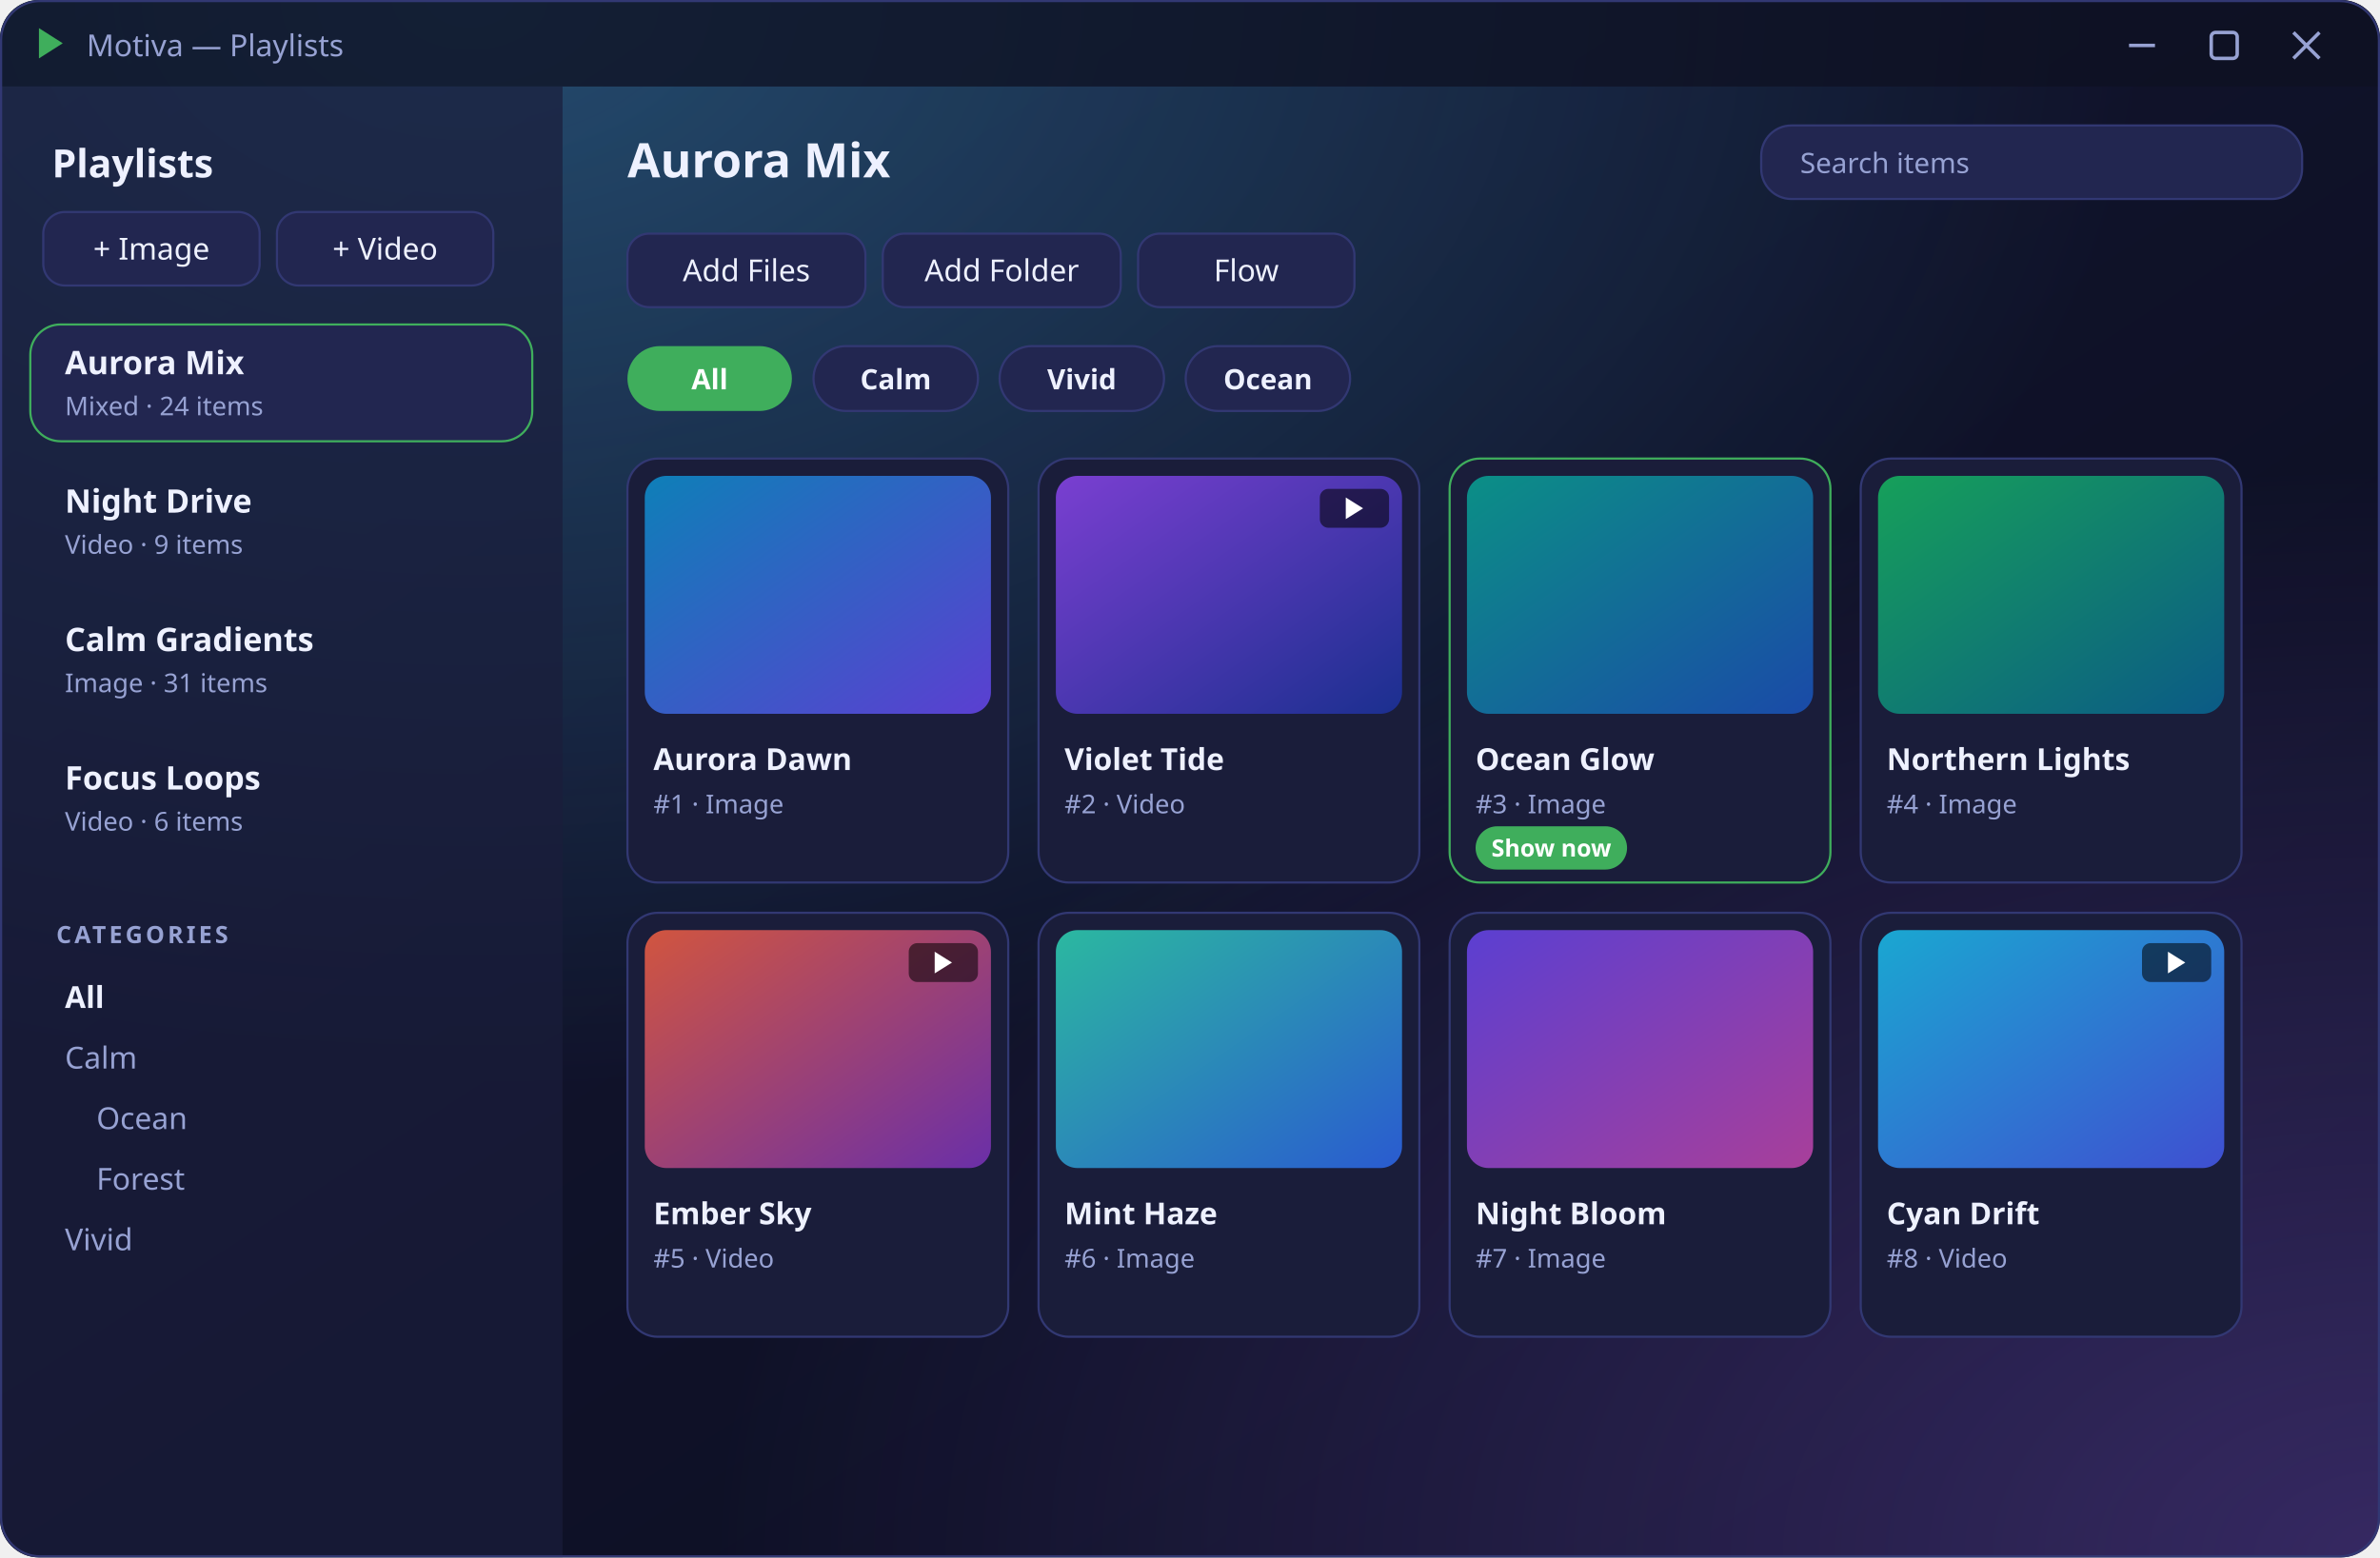
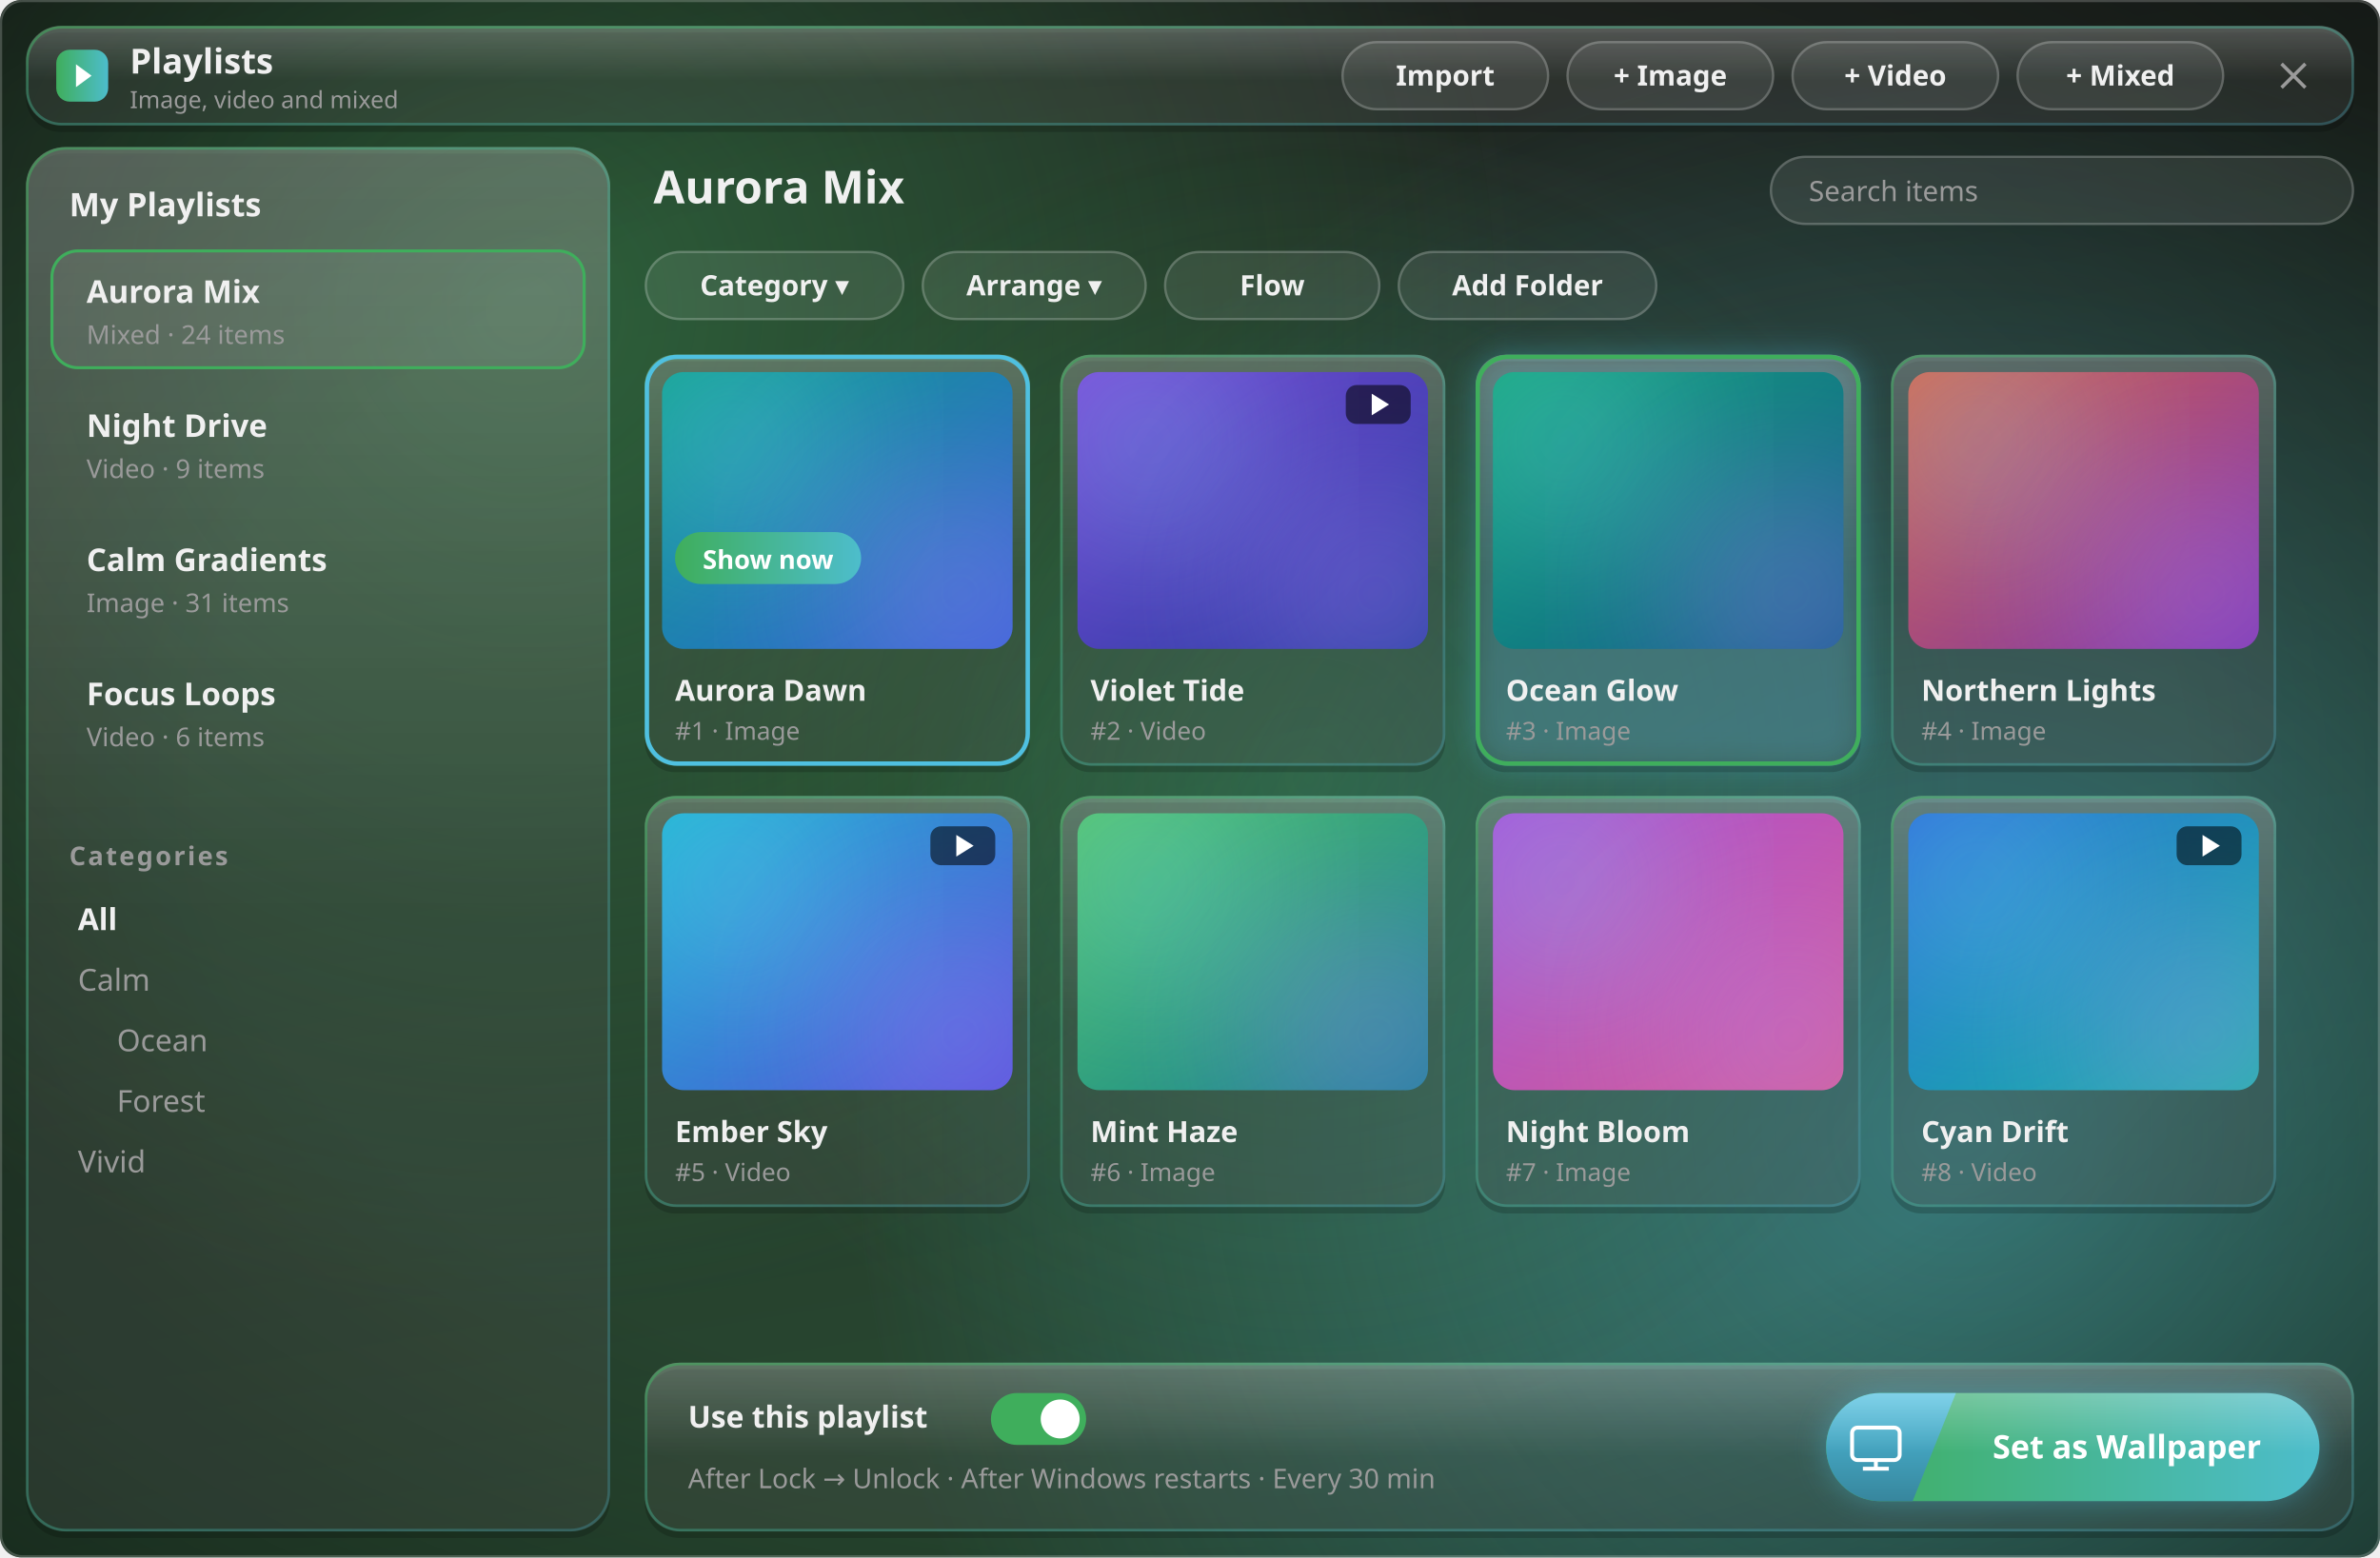
- <svg xmlns="http://www.w3.org/2000/svg" viewBox="0 0 1100 720" width="1100" height="720" role="img" aria-label="Illustration of the Motiva — Playlists window">
+ <svg xmlns="http://www.w3.org/2000/svg" viewBox="0 0 1100 720" width="1100" height="720" role="img" aria-label="Illustration of the Playlists window (Dark Aurora theme)">
+   <style>
+ text{font-family:Bahnschrift, 'Segoe UI', system-ui, sans-serif}
+ @media (prefers-reduced-motion:reduce){*{animation:none!important}}
+ .d1{animation:d1 16s ease-in-out infinite alternate}.d2{animation:d2 19s ease-in-out infinite alternate}.d3{animation:d3 13s ease-in-out infinite alternate}
+ @keyframes d1{to{transform:translate(70px,50px)}}@keyframes d2{to{transform:translate(-80px,-40px)}}@keyframes d3{to{transform:translate(40px,-60px)}}
+ .wave{stroke-dasharray:14 10;animation:wv 6s linear infinite}@keyframes wv{to{stroke-dashoffset:-96}}
+ .wave2{stroke-dasharray:22 16;animation:wv 9s linear infinite reverse}
+ .s1{animation:s1 10s infinite}.s2{animation:s2 10s infinite}.s3{animation:s3 10s infinite}
+ @keyframes s1{0%,30%{opacity:1}34%,96%{opacity:0}100%{opacity:1}}
+ @keyframes s2{0%,30%{opacity:0}34%,48%{opacity:1}52%,100%{opacity:0}}
+ @keyframes s3{0%,48%{opacity:0}52%,92%{opacity:1}96%,100%{opacity:0}}
+ .pulse{animation:pl 2.4s ease-in-out infinite}@keyframes pl{50%{opacity:.35}}
+ .spin{transform-box:fill-box;transform-origin:center;animation:sp 1.1s linear infinite}@keyframes sp{to{transform:rotate(360deg)}}
+ .hov{animation:hv 12s infinite steps(1)}
+ .flowdash{stroke-dasharray:9 9;animation:fd 1.4s linear infinite}@keyframes fd{to{stroke-dashoffset:-36}}
+ .tg{animation:tg 6s ease-in-out infinite alternate}@keyframes tg{0%,35%{transform:translateX(0)}65%,100%{transform:translateX(20px)}}
+ .tgb{animation:tgb 6s ease-in-out infinite alternate}@keyframes tgb{0%,35%{opacity:0}65%,100%{opacity:1}}
+ .tg2{animation:tg 6s ease-in-out infinite alternate-reverse}.tgb2{animation:tgb 6s ease-in-out infinite alternate-reverse}
+ .thumb{animation:th 5s ease-in-out infinite alternate}@keyframes th{from{transform:translateX(-70px)}to{transform:translateX(40px)}}
+ .fill{animation:fl 5s ease-in-out infinite alternate;transform-box:fill-box;transform-origin:left}@keyframes fl{from{transform:scaleX(.45)}to{transform:scaleX(1)}}
+ .ring{animation:rg 12s infinite steps(1)}
+ .fade{animation:fa 12s infinite}
+ </style>
  <defs>
-     <linearGradient id="bge" x1="0" y1="0" x2="1" y2="1">
-       <stop offset="0" stop-color="#141733" />
-       <stop offset="1" stop-color="#0b0d1f" />
-     </linearGradient>
-     <radialGradient id="g1e" cx="20%" cy="0%" r="70%">
-       <stop offset="0" stop-color="#4cc9ff" stop-opacity=".30" />
-       <stop offset="1" stop-color="#4cc9ff" stop-opacity="0" />
+     <linearGradient id="bge" x1="0" y1="0" x2=".25" y2="1">
+       <stop offset="0" stop-color="#1e1e1e" />
+       <stop offset="1" stop-color="#284931" />
+     </linearGradient>
+     <radialGradient id="bae">
+       <stop offset="0" stop-color="#3fae5c" stop-opacity="0.42" />
+       <stop offset="1" stop-color="#3fae5c" stop-opacity="0" />
    </radialGradient>
-     <radialGradient id="g2e" cx="100%" cy="100%" r="70%">
-       <stop offset="0" stop-color="#9a6bff" stop-opacity=".30" />
-       <stop offset="1" stop-color="#9a6bff" stop-opacity="0" />
+     <radialGradient id="bbe">
+       <stop offset="0" stop-color="#4fc0e0" stop-opacity="0.42" />
+       <stop offset="1" stop-color="#4fc0e0" stop-opacity="0" />
    </radialGradient>
+     <radialGradient id="vge" cx=".5" cy=".5" r=".75">
+       <stop offset=".55" stop-color="#000" stop-opacity="0" />
+       <stop offset="1" stop-color="#000" stop-opacity=".42" />
+     </radialGradient>
+     <linearGradient id="pbe" x1="0" y1="0" x2="1" y2="0">
+       <stop offset="0" stop-color="#3fae5c" />
+       <stop offset="1" stop-color="#4dbdcc" />
+     </linearGradient>
+     <linearGradient id="pme" x1="0" y1="0" x2="0" y2="1">
+       <stop offset="0" stop-color="#4fc0e0" />
+       <stop offset="1" stop-color="#37869d" />
+     </linearGradient>
+     <linearGradient id="she" x1="0" y1="0" x2="0" y2="1">
+       <stop offset="0" stop-color="#fff" stop-opacity=".28" />
+       <stop offset=".55" stop-color="#fff" stop-opacity="0" />
+     </linearGradient>
+     <linearGradient id="rime" x1="0" y1="0" x2="1" y2="1">
+       <stop offset="0" stop-color="#3fae5c" stop-opacity=".55" />
+       <stop offset="1" stop-color="#4fc0e0" stop-opacity=".25" />
+     </linearGradient>
+     <filter id="gle" x="-20%" y="-40%" width="140%" height="180%">
+       <feGaussianBlur stdDeviation="7" />
+     </filter>
  </defs>
  <defs>
    <linearGradient id="te0" x1="0" y1="0" x2="1" y2="1">
-       <stop offset="0" stop-color="#0e7fb8" />
-       <stop offset="1" stop-color="#5b3fd1" />
+       <stop offset="0" stop-color="#0f9e8e" />
+       <stop offset="1" stop-color="#2b5fd0" />
    </linearGradient>
    <linearGradient id="te1" x1="0" y1="0" x2="1" y2="1">
-       <stop offset="0" stop-color="#7a3fd1" />
-       <stop offset="1" stop-color="#1b2f8f" />
+       <stop offset="0" stop-color="#7a45d6" />
+       <stop offset="1" stop-color="#1f3a9a" />
    </linearGradient>
    <linearGradient id="te2" x1="0" y1="0" x2="1" y2="1">
-       <stop offset="0" stop-color="#0b8f86" />
-       <stop offset="1" stop-color="#1a4aa8" />
+       <stop offset="0" stop-color="#14a37a" />
+       <stop offset="1" stop-color="#0b5a86" />
    </linearGradient>
    <linearGradient id="te3" x1="0" y1="0" x2="1" y2="1">
-       <stop offset="0" stop-color="#16a05a" />
-       <stop offset="1" stop-color="#0b5a86" />
+       <stop offset="0" stop-color="#d6624a" />
+       <stop offset="1" stop-color="#7a2fa8" />
    </linearGradient>
    <linearGradient id="te4" x1="0" y1="0" x2="1" y2="1">
-       <stop offset="0" stop-color="#d1553f" />
-       <stop offset="1" stop-color="#6a2fa8" />
+       <stop offset="0" stop-color="#1fb0d1" />
+       <stop offset="1" stop-color="#4b4fd6" />
    </linearGradient>
    <linearGradient id="te5" x1="0" y1="0" x2="1" y2="1">
-       <stop offset="0" stop-color="#2bb8a0" />
-       <stop offset="1" stop-color="#2a5bd0" />
+       <stop offset="0" stop-color="#52c06a" />
+       <stop offset="1" stop-color="#0f7f8e" />
    </linearGradient>
    <linearGradient id="te6" x1="0" y1="0" x2="1" y2="1">
-       <stop offset="0" stop-color="#5b3fd1" />
-       <stop offset="1" stop-color="#a83f9a" />
+       <stop offset="0" stop-color="#a84fd6" />
+       <stop offset="1" stop-color="#d65a8f" />
    </linearGradient>
    <linearGradient id="te7" x1="0" y1="0" x2="1" y2="1">
-       <stop offset="0" stop-color="#1aa7d1" />
-       <stop offset="1" stop-color="#3f4fd1" />
-     </linearGradient>
+       <stop offset="0" stop-color="#2b6fd6" />
+       <stop offset="1" stop-color="#12b5a0" />
+     </linearGradient>
+     <filter id="ble" x="-50%" y="-50%" width="200%" height="200%">
+       <feGaussianBlur stdDeviation="38" />
+     </filter>
  </defs>
-   <clipPath id="ce">
-     <rect width="1100" height="720" rx="18" />
+   <clipPath id="wce">
+     <rect width="1100" height="720" rx="10" />
  </clipPath>
-   <g clip-path="url(#ce)">
-     <rect width="1100" height="720" fill="url(#bge)" />
-     <rect width="1100" height="720" fill="url(#g1e)" />
-     <rect width="1100" height="720" fill="url(#g2e)" />
-     <rect x="0" y="0" width="1100" height="40" rx="0" fill="#0e1022" opacity=".75" />
-     <path d="M18 13l11 7-11 7z" fill="#3fae5c" />
-     <text x="40" y="26" font-family="Segoe UI, system-ui, sans-serif" font-size="14" font-weight="500" fill="#97a2d3" text-anchor="start">Motiva — Playlists</text>
-     <path d="M984 21h12" stroke="#97a2d3" stroke-width="1.6" />
-     <rect x="1022" y="15" width="12" height="12" rx="2" fill="none" stroke="#97a2d3" stroke-width="1.6" />
-     <path d="M1060 15l12 12M1072 15l-12 12" stroke="#97a2d3" stroke-width="1.6" />
-     <rect x="0" y="40" width="260" height="680" rx="0" fill="#1a1d3a" opacity=".7" />
-     <text x="24" y="82" font-family="Segoe UI, system-ui, sans-serif" font-size="18" font-weight="700" fill="#eef1ff" text-anchor="start">Playlists</text>
-     <rect x="20" y="98" width="100" height="34" rx="10" fill="#222650" stroke="#323873" />
-     <text x="70.0" y="120.0" font-family="Segoe UI, system-ui, sans-serif" font-size="14" font-weight="500" fill="#eef1ff" text-anchor="middle">+ Image</text>
-     <rect x="128" y="98" width="100" height="34" rx="10" fill="#222650" stroke="#323873" />
-     <text x="178.0" y="120.0" font-family="Segoe UI, system-ui, sans-serif" font-size="14" font-weight="500" fill="#eef1ff" text-anchor="middle">+ Video</text>
-     <rect x="14" y="150" width="232" height="54" rx="14" fill="#222650" stroke="#3fae5c" />
-     <text x="30" y="173" font-family="Segoe UI, system-ui, sans-serif" font-size="15" font-weight="600" fill="#eef1ff" text-anchor="start">Aurora Mix</text>
-     <text x="30" y="192" font-family="Segoe UI, system-ui, sans-serif" font-size="12" font-weight="400" fill="#97a2d3" text-anchor="start">Mixed · 24 items</text>
-     <rect x="14" y="214" width="232" height="54" rx="14" fill="none" />
-     <text x="30" y="237" font-family="Segoe UI, system-ui, sans-serif" font-size="15" font-weight="600" fill="#eef1ff" text-anchor="start">Night Drive</text>
-     <text x="30" y="256" font-family="Segoe UI, system-ui, sans-serif" font-size="12" font-weight="400" fill="#97a2d3" text-anchor="start">Video · 9 items</text>
-     <rect x="14" y="278" width="232" height="54" rx="14" fill="none" />
-     <text x="30" y="301" font-family="Segoe UI, system-ui, sans-serif" font-size="15" font-weight="600" fill="#eef1ff" text-anchor="start">Calm Gradients</text>
-     <text x="30" y="320" font-family="Segoe UI, system-ui, sans-serif" font-size="12" font-weight="400" fill="#97a2d3" text-anchor="start">Image · 31 items</text>
-     <rect x="14" y="342" width="232" height="54" rx="14" fill="none" />
-     <text x="30" y="365" font-family="Segoe UI, system-ui, sans-serif" font-size="15" font-weight="600" fill="#eef1ff" text-anchor="start">Focus Loops</text>
-     <text x="30" y="384" font-family="Segoe UI, system-ui, sans-serif" font-size="12" font-weight="400" fill="#97a2d3" text-anchor="start">Video · 6 items</text>
-     <text x="26" y="436" font-family="Segoe UI, system-ui, sans-serif" font-size="11" font-weight="600" fill="#97a2d3" text-anchor="start" letter-spacing="1.4">CATEGORIES</text>
-     <text x="30" y="466" font-family="Segoe UI, system-ui, sans-serif" font-size="14" font-weight="600" fill="#eef1ff" text-anchor="start" xml:space="preserve">All</text>
-     <text x="30" y="494" font-family="Segoe UI, system-ui, sans-serif" font-size="14" font-weight="400" fill="#97a2d3" text-anchor="start" xml:space="preserve">Calm</text>
-     <text x="30" y="522" font-family="Segoe UI, system-ui, sans-serif" font-size="14" font-weight="400" fill="#97a2d3" text-anchor="start" xml:space="preserve">    Ocean</text>
-     <text x="30" y="550" font-family="Segoe UI, system-ui, sans-serif" font-size="14" font-weight="400" fill="#97a2d3" text-anchor="start" xml:space="preserve">    Forest</text>
-     <text x="30" y="578" font-family="Segoe UI, system-ui, sans-serif" font-size="14" font-weight="400" fill="#97a2d3" text-anchor="start" xml:space="preserve">Vivid</text>
-     <text x="290" y="82" font-family="Segoe UI, system-ui, sans-serif" font-size="22" font-weight="700" fill="#eef1ff" text-anchor="start">Aurora Mix</text>
-     <rect x="814" y="58" width="250" height="34" rx="14" fill="#222650" stroke="#323873" />
-     <text x="832" y="80" font-family="Segoe UI, system-ui, sans-serif" font-size="13" font-weight="400" fill="#97a2d3" text-anchor="start">Search items</text>
-     <rect x="290" y="108" width="110" height="34" rx="10" fill="#222650" stroke="#323873" />
-     <text x="345.0" y="130.0" font-family="Segoe UI, system-ui, sans-serif" font-size="14" font-weight="500" fill="#eef1ff" text-anchor="middle">Add Files</text>
-     <rect x="408" y="108" width="110" height="34" rx="10" fill="#222650" stroke="#323873" />
-     <text x="463.0" y="130.0" font-family="Segoe UI, system-ui, sans-serif" font-size="14" font-weight="500" fill="#eef1ff" text-anchor="middle">Add Folder</text>
-     <rect x="526" y="108" width="100" height="34" rx="10" fill="#222650" stroke="#323873" />
-     <text x="576.0" y="130.0" font-family="Segoe UI, system-ui, sans-serif" font-size="14" font-weight="500" fill="#eef1ff" text-anchor="middle">Flow</text>
-     <rect x="290" y="160" width="76" height="30" rx="15" fill="#3fae5c" />
-     <text x="328" y="180" font-family="Segoe UI, system-ui, sans-serif" font-size="13" font-weight="600" fill="#fff" text-anchor="middle">All</text>
-     <rect x="376" y="160" width="76" height="30" rx="15" fill="#222650" stroke="#323873" />
-     <text x="414" y="180" font-family="Segoe UI, system-ui, sans-serif" font-size="13" font-weight="600" fill="#eef1ff" text-anchor="middle">Calm</text>
-     <rect x="462" y="160" width="76" height="30" rx="15" fill="#222650" stroke="#323873" />
-     <text x="500" y="180" font-family="Segoe UI, system-ui, sans-serif" font-size="13" font-weight="600" fill="#eef1ff" text-anchor="middle">Vivid</text>
-     <rect x="548" y="160" width="76" height="30" rx="15" fill="#222650" stroke="#323873" />
-     <text x="586" y="180" font-family="Segoe UI, system-ui, sans-serif" font-size="13" font-weight="600" fill="#eef1ff" text-anchor="middle">Ocean</text>
-     <rect x="290" y="212" width="176" height="196" rx="14" fill="#1a1d3a" stroke="#323873" />
-     <clipPath id="cte0">
-       <rect x="298" y="220" width="160" height="110" rx="10" />
-     </clipPath>
-     <rect x="298" y="220" width="160" height="110" fill="url(#te0)" clip-path="url(#cte0)" />
-     <text x="302" y="356" font-family="Segoe UI, system-ui, sans-serif" font-size="14" font-weight="600" fill="#eef1ff" text-anchor="start">Aurora Dawn</text>
-     <text x="302" y="376" font-family="Segoe UI, system-ui, sans-serif" font-size="12" font-weight="400" fill="#97a2d3" text-anchor="start">#1  ·  Image</text>
-     <rect x="480" y="212" width="176" height="196" rx="14" fill="#1a1d3a" stroke="#323873" />
-     <clipPath id="cte1">
-       <rect x="488" y="220" width="160" height="110" rx="10" />
-     </clipPath>
-     <rect x="488" y="220" width="160" height="110" fill="url(#te1)" clip-path="url(#cte1)" />
-     <rect x="610" y="226" width="32" height="18" rx="4" fill="#000" opacity=".55" />
-     <path d="M622 230l8 5-8 5z" fill="#fff" />
-     <text x="492" y="356" font-family="Segoe UI, system-ui, sans-serif" font-size="14" font-weight="600" fill="#eef1ff" text-anchor="start">Violet Tide</text>
-     <text x="492" y="376" font-family="Segoe UI, system-ui, sans-serif" font-size="12" font-weight="400" fill="#97a2d3" text-anchor="start">#2  ·  Video</text>
-     <rect x="670" y="212" width="176" height="196" rx="14" fill="#1a1d3a" stroke="#3fae5c" />
-     <clipPath id="cte2">
-       <rect x="678" y="220" width="160" height="110" rx="10" />
-     </clipPath>
-     <rect x="678" y="220" width="160" height="110" fill="url(#te2)" clip-path="url(#cte2)" />
-     <text x="682" y="356" font-family="Segoe UI, system-ui, sans-serif" font-size="14" font-weight="600" fill="#eef1ff" text-anchor="start">Ocean Glow</text>
-     <text x="682" y="376" font-family="Segoe UI, system-ui, sans-serif" font-size="12" font-weight="400" fill="#97a2d3" text-anchor="start">#3  ·  Image</text>
-     <rect x="682" y="382" width="70" height="20" rx="10" fill="#3fae5c" />
-     <text x="717" y="396" font-family="Segoe UI, system-ui, sans-serif" font-size="11" font-weight="600" fill="#fff" text-anchor="middle">Show now</text>
-     <rect x="860" y="212" width="176" height="196" rx="14" fill="#1a1d3a" stroke="#323873" />
-     <clipPath id="cte3">
-       <rect x="868" y="220" width="160" height="110" rx="10" />
-     </clipPath>
-     <rect x="868" y="220" width="160" height="110" fill="url(#te3)" clip-path="url(#cte3)" />
-     <text x="872" y="356" font-family="Segoe UI, system-ui, sans-serif" font-size="14" font-weight="600" fill="#eef1ff" text-anchor="start">Northern Lights</text>
-     <text x="872" y="376" font-family="Segoe UI, system-ui, sans-serif" font-size="12" font-weight="400" fill="#97a2d3" text-anchor="start">#4  ·  Image</text>
-     <rect x="290" y="422" width="176" height="196" rx="14" fill="#1a1d3a" stroke="#323873" />
-     <clipPath id="cte4">
-       <rect x="298" y="430" width="160" height="110" rx="10" />
-     </clipPath>
-     <rect x="298" y="430" width="160" height="110" fill="url(#te4)" clip-path="url(#cte4)" />
-     <rect x="420" y="436" width="32" height="18" rx="4" fill="#000" opacity=".55" />
-     <path d="M432 440l8 5-8 5z" fill="#fff" />
-     <text x="302" y="566" font-family="Segoe UI, system-ui, sans-serif" font-size="14" font-weight="600" fill="#eef1ff" text-anchor="start">Ember Sky</text>
-     <text x="302" y="586" font-family="Segoe UI, system-ui, sans-serif" font-size="12" font-weight="400" fill="#97a2d3" text-anchor="start">#5  ·  Video</text>
-     <rect x="480" y="422" width="176" height="196" rx="14" fill="#1a1d3a" stroke="#323873" />
-     <clipPath id="cte5">
-       <rect x="488" y="430" width="160" height="110" rx="10" />
-     </clipPath>
-     <rect x="488" y="430" width="160" height="110" fill="url(#te5)" clip-path="url(#cte5)" />
-     <text x="492" y="566" font-family="Segoe UI, system-ui, sans-serif" font-size="14" font-weight="600" fill="#eef1ff" text-anchor="start">Mint Haze</text>
-     <text x="492" y="586" font-family="Segoe UI, system-ui, sans-serif" font-size="12" font-weight="400" fill="#97a2d3" text-anchor="start">#6  ·  Image</text>
-     <rect x="670" y="422" width="176" height="196" rx="14" fill="#1a1d3a" stroke="#323873" />
-     <clipPath id="cte6">
-       <rect x="678" y="430" width="160" height="110" rx="10" />
-     </clipPath>
-     <rect x="678" y="430" width="160" height="110" fill="url(#te6)" clip-path="url(#cte6)" />
-     <text x="682" y="566" font-family="Segoe UI, system-ui, sans-serif" font-size="14" font-weight="600" fill="#eef1ff" text-anchor="start">Night Bloom</text>
-     <text x="682" y="586" font-family="Segoe UI, system-ui, sans-serif" font-size="12" font-weight="400" fill="#97a2d3" text-anchor="start">#7  ·  Image</text>
-     <rect x="860" y="422" width="176" height="196" rx="14" fill="#1a1d3a" stroke="#323873" />
-     <clipPath id="cte7">
-       <rect x="868" y="430" width="160" height="110" rx="10" />
-     </clipPath>
-     <rect x="868" y="430" width="160" height="110" fill="url(#te7)" clip-path="url(#cte7)" />
-     <rect x="990" y="436" width="32" height="18" rx="4" fill="#000" opacity=".55" />
-     <path d="M1002 440l8 5-8 5z" fill="#fff" />
-     <text x="872" y="566" font-family="Segoe UI, system-ui, sans-serif" font-size="14" font-weight="600" fill="#eef1ff" text-anchor="start">Cyan Drift</text>
-     <text x="872" y="586" font-family="Segoe UI, system-ui, sans-serif" font-size="12" font-weight="400" fill="#97a2d3" text-anchor="start">#8  ·  Video</text>
+   <g clip-path="url(#wce)">
+     <rect x="0" y="0" width="1100" height="720" rx="0" fill="url(#bge)" />
+     <g class="d1">
+       <circle cx="242.0" cy="144.0" r="462.0" fill="url(#bae)" />
+     </g>
+     <g class="d2">
+       <circle cx="902.0" cy="518.4" r="506.0" fill="url(#bbe)" />
+     </g>
+     <g class="d3">
+       <circle cx="605.0" cy="360.0" r="308" fill="url(#bae)" opacity=".6" />
+     </g>
+     <rect x="0" y="0" width="1100" height="720" rx="0" fill="url(#vge)" />
+     <rect x="12" y="12" width="1076" height="46" rx="16" fill="rgba(0,0,0,.18)" transform="translate(0 3)" />
+     <rect x="12" y="12" width="1076" height="46" rx="16" fill="rgba(255,255,255,.085)" />
+     <rect x="12" y="12" width="1076" height="46" rx="16" fill="url(#she)" opacity="0.7" />
+     <rect x="12.6" y="12.6" width="1074.8" height="44.8" rx="16" fill="none" stroke="url(#rime)" stroke-width="1.2" />
+     <rect x="26" y="23" width="24" height="24" rx="6.24" fill="url(#pbe)" />
+     <path d="M35.12 29.72l7.2 5.28-7.2 5.28z" fill="#fff" />
+     <text x="60" y="34" font-size="16" font-weight="700" fill="#f0f0f0" text-anchor="start">Playlists</text>
+     <text x="60" y="50" font-size="11" font-weight="400" fill="#9a9a9a" text-anchor="start">Image, video and mixed</text>
+     <path d="M1054.5 29.5l11 11M1065.5 29.5l-11 11" stroke="#9a9a9a" stroke-width="1.6" />
+     <rect x="932" y="19" width="96" height="32" rx="16.0" fill="rgba(255,255,255,.085)" />
+     <rect x="932.5" y="19.5" width="95" height="31" rx="16.0" fill="none" stroke="rgba(255,255,255,.20)" stroke-width="1.1" />
+     <text x="980.0" y="39.55" font-size="13" font-weight="600" fill="#f0f0f0" text-anchor="middle">+ Mixed</text>
+     <rect x="828" y="19" width="96" height="32" rx="16.0" fill="rgba(255,255,255,.085)" />
+     <rect x="828.5" y="19.5" width="95" height="31" rx="16.0" fill="none" stroke="rgba(255,255,255,.20)" stroke-width="1.1" />
+     <text x="876.0" y="39.55" font-size="13" font-weight="600" fill="#f0f0f0" text-anchor="middle">+ Video</text>
+     <rect x="724" y="19" width="96" height="32" rx="16.0" fill="rgba(255,255,255,.085)" />
+     <rect x="724.5" y="19.5" width="95" height="31" rx="16.0" fill="none" stroke="rgba(255,255,255,.20)" stroke-width="1.1" />
+     <text x="772.0" y="39.55" font-size="13" font-weight="600" fill="#f0f0f0" text-anchor="middle">+ Image</text>
+     <rect x="620" y="19" width="96" height="32" rx="16.0" fill="rgba(255,255,255,.085)" />
+     <rect x="620.5" y="19.5" width="95" height="31" rx="16.0" fill="none" stroke="rgba(255,255,255,.20)" stroke-width="1.1" />
+     <text x="668.0" y="39.55" font-size="13" font-weight="600" fill="#f0f0f0" text-anchor="middle">Import</text>
+     <rect x="12" y="68" width="270" height="640" rx="18" fill="rgba(0,0,0,.18)" transform="translate(0 3)" />
+     <rect x="12" y="68" width="270" height="640" rx="18" fill="rgba(255,255,255,.085)" />
+     <rect x="12" y="68" width="270" height="640" rx="18" fill="url(#she)" opacity="0.7" />
+     <rect x="12.6" y="68.6" width="268.8" height="638.8" rx="18" fill="none" stroke="url(#rime)" stroke-width="1.2" />
+     <text x="32" y="100" font-size="15" font-weight="700" fill="#f0f0f0" text-anchor="start">My Playlists</text>
+     <rect x="24" y="116" width="246" height="54" rx="12" fill="rgba(255,255,255,.07)" stroke="#3fae5c" stroke-width="1.4" />
+     <text x="40" y="140" font-size="14.5" font-weight="700" fill="#f0f0f0" text-anchor="start">Aurora Mix</text>
+     <text x="40" y="159" font-size="12" font-weight="400" fill="#9a9a9a" text-anchor="start">Mixed · 24 items</text>
+     <text x="40" y="202" font-size="14.5" font-weight="700" fill="#f0f0f0" text-anchor="start">Night Drive</text>
+     <text x="40" y="221" font-size="12" font-weight="400" fill="#9a9a9a" text-anchor="start">Video · 9 items</text>
+     <text x="40" y="264" font-size="14.5" font-weight="700" fill="#f0f0f0" text-anchor="start">Calm Gradients</text>
+     <text x="40" y="283" font-size="12" font-weight="400" fill="#9a9a9a" text-anchor="start">Image · 31 items</text>
+     <text x="40" y="326" font-size="14.5" font-weight="700" fill="#f0f0f0" text-anchor="start">Focus Loops</text>
+     <text x="40" y="345" font-size="12" font-weight="400" fill="#9a9a9a" text-anchor="start">Video · 6 items</text>
+     <text x="32" y="400" font-size="12" font-weight="700" fill="#9a9a9a" text-anchor="start" letter-spacing="1">Categories</text>
+     <text x="36" y="430" font-size="14" font-weight="700" fill="#f0f0f0" text-anchor="start">All</text>
+     <text x="36" y="458" font-size="14" font-weight="400" fill="#9a9a9a" text-anchor="start">Calm</text>
+     <text x="54" y="486" font-size="14" font-weight="400" fill="#9a9a9a" text-anchor="start">Ocean</text>
+     <text x="54" y="514" font-size="14" font-weight="400" fill="#9a9a9a" text-anchor="start">Forest</text>
+     <text x="36" y="542" font-size="14" font-weight="400" fill="#9a9a9a" text-anchor="start">Vivid</text>
+     <text x="302" y="94" font-size="21" font-weight="700" fill="#f0f0f0" text-anchor="start">Aurora Mix</text>
+     <rect x="818" y="72" width="270" height="32" rx="16.0" fill="rgba(255,255,255,.085)" />
+     <rect x="818.5" y="72.5" width="269" height="31" rx="16.0" fill="none" stroke="rgba(255,255,255,.20)" stroke-width="1.1" />
+     <text x="836" y="93" font-size="13" font-weight="400" fill="#9a9a9a" text-anchor="start">Search items</text>
+     <rect x="298" y="116" width="120" height="32" rx="16.0" fill="rgba(255,255,255,.085)" />
+     <rect x="298.5" y="116.5" width="119" height="31" rx="16.0" fill="none" stroke="rgba(255,255,255,.20)" stroke-width="1.1" />
+     <text x="358.0" y="136.55" font-size="13" font-weight="600" fill="#f0f0f0" text-anchor="middle">Category ▾</text>
+     <rect x="426" y="116" width="104" height="32" rx="16.0" fill="rgba(255,255,255,.085)" />
+     <rect x="426.5" y="116.5" width="103" height="31" rx="16.0" fill="none" stroke="rgba(255,255,255,.20)" stroke-width="1.1" />
+     <text x="478.0" y="136.55" font-size="13" font-weight="600" fill="#f0f0f0" text-anchor="middle">Arrange ▾</text>
+     <rect x="538" y="116" width="100" height="32" rx="16.0" fill="rgba(255,255,255,.085)" />
+     <rect x="538.5" y="116.5" width="99" height="31" rx="16.0" fill="none" stroke="rgba(255,255,255,.20)" stroke-width="1.1" />
+     <text x="588.0" y="136.55" font-size="13" font-weight="600" fill="#f0f0f0" text-anchor="middle">Flow</text>
+     <rect x="646" y="116" width="120" height="32" rx="16.0" fill="rgba(255,255,255,.085)" />
+     <rect x="646.5" y="116.5" width="119" height="31" rx="16.0" fill="none" stroke="rgba(255,255,255,.20)" stroke-width="1.1" />
+     <text x="706.0" y="136.55" font-size="13" font-weight="600" fill="#f0f0f0" text-anchor="middle">Add Folder</text>
+     <rect x="298" y="164" width="178" height="190" rx="14" fill="rgba(0,0,0,.18)" transform="translate(0 3)" />
+     <rect x="298" y="164" width="178" height="190" rx="14" fill="rgba(255,255,255,.085)" />
+     <rect x="298" y="164" width="178" height="190" rx="14" fill="url(#she)" opacity="0.7" />
+     <rect x="298.6" y="164.6" width="176.8" height="188.8" rx="14" fill="none" stroke="url(#rime)" stroke-width="1.2" />
+     <clipPath id="cde0298">
+       <rect x="306" y="172" width="162" height="128" rx="10" />
+     </clipPath>
+     <g clip-path="url(#cde0298)">
+       <rect x="306" y="172" width="162" height="128" rx="0" fill="url(#te0)" />
+       <circle cx="338.4" cy="204.0" r="48.6" fill="#7be6ff" opacity=".35" filter="url(#ble)" />
+       <circle cx="443.7" cy="274.4" r="56.7" fill="#b08bff" opacity=".4" filter="url(#ble)" />
+     </g>
+     <text x="312" y="324" font-size="13.5" font-weight="700" fill="#f0f0f0" text-anchor="start">Aurora Dawn</text>
+     <text x="312" y="342" font-size="11.5" font-weight="400" fill="#9a9a9a" text-anchor="start">#1  ·  Image</text>
+     <rect x="490" y="164" width="178" height="190" rx="14" fill="rgba(0,0,0,.18)" transform="translate(0 3)" />
+     <rect x="490" y="164" width="178" height="190" rx="14" fill="rgba(255,255,255,.085)" />
+     <rect x="490" y="164" width="178" height="190" rx="14" fill="url(#she)" opacity="0.7" />
+     <rect x="490.6" y="164.6" width="176.8" height="188.8" rx="14" fill="none" stroke="url(#rime)" stroke-width="1.2" />
+     <clipPath id="cde1490">
+       <rect x="498" y="172" width="162" height="128" rx="10" />
+     </clipPath>
+     <g clip-path="url(#cde1490)">
+       <rect x="498" y="172" width="162" height="128" rx="0" fill="url(#te1)" />
+       <circle cx="530.4" cy="204.0" r="48.6" fill="#7be6ff" opacity=".35" filter="url(#ble)" />
+       <circle cx="635.7" cy="274.4" r="56.7" fill="#b08bff" opacity=".4" filter="url(#ble)" />
+     </g>
+     <rect x="622" y="178" width="30" height="18" rx="5" fill="rgba(0,0,0,.55)" />
+     <path d="M634 182l8 5-8 5z" fill="#fff" />
+     <text x="504" y="324" font-size="13.5" font-weight="700" fill="#f0f0f0" text-anchor="start">Violet Tide</text>
+     <text x="504" y="342" font-size="11.5" font-weight="400" fill="#9a9a9a" text-anchor="start">#2  ·  Video</text>
+     <rect x="682" y="164" width="178" height="190" rx="14" fill="#4fc0e0" opacity=".35" filter="url(#gle)" />
+     <rect x="682" y="164" width="178" height="190" rx="14" fill="rgba(0,0,0,.18)" transform="translate(0 3)" />
+     <rect x="682" y="164" width="178" height="190" rx="14" fill="rgba(255,255,255,.085)" />
+     <rect x="682" y="164" width="178" height="190" rx="14" fill="url(#she)" opacity="0.7" />
+     <rect x="682.6" y="164.6" width="176.8" height="188.8" rx="14" fill="none" stroke="url(#rime)" stroke-width="1.2" />
+     <clipPath id="cde2682">
+       <rect x="690" y="172" width="162" height="128" rx="10" />
+     </clipPath>
+     <g clip-path="url(#cde2682)">
+       <rect x="690" y="172" width="162" height="128" rx="0" fill="url(#te2)" />
+       <circle cx="722.4" cy="204.0" r="48.6" fill="#7be6ff" opacity=".35" filter="url(#ble)" />
+       <circle cx="827.7" cy="274.4" r="56.7" fill="#b08bff" opacity=".4" filter="url(#ble)" />
+     </g>
+     <text x="696" y="324" font-size="13.5" font-weight="700" fill="#f0f0f0" text-anchor="start">Ocean Glow</text>
+     <text x="696" y="342" font-size="11.5" font-weight="400" fill="#9a9a9a" text-anchor="start">#3  ·  Image</text>
+     <rect x="683" y="165" width="176" height="188" rx="14" fill="none" stroke="#3fae5c" stroke-width="2" />
+     <rect x="874" y="164" width="178" height="190" rx="14" fill="rgba(0,0,0,.18)" transform="translate(0 3)" />
+     <rect x="874" y="164" width="178" height="190" rx="14" fill="rgba(255,255,255,.085)" />
+     <rect x="874" y="164" width="178" height="190" rx="14" fill="url(#she)" opacity="0.7" />
+     <rect x="874.6" y="164.6" width="176.8" height="188.8" rx="14" fill="none" stroke="url(#rime)" stroke-width="1.2" />
+     <clipPath id="cde3874">
+       <rect x="882" y="172" width="162" height="128" rx="10" />
+     </clipPath>
+     <g clip-path="url(#cde3874)">
+       <rect x="882" y="172" width="162" height="128" rx="0" fill="url(#te3)" />
+       <circle cx="914.4" cy="204.0" r="48.6" fill="#7be6ff" opacity=".35" filter="url(#ble)" />
+       <circle cx="1019.7" cy="274.4" r="56.7" fill="#b08bff" opacity=".4" filter="url(#ble)" />
+     </g>
+     <text x="888" y="324" font-size="13.5" font-weight="700" fill="#f0f0f0" text-anchor="start">Northern Lights</text>
+     <text x="888" y="342" font-size="11.5" font-weight="400" fill="#9a9a9a" text-anchor="start">#4  ·  Image</text>
+     <rect x="298" y="368" width="178" height="190" rx="14" fill="rgba(0,0,0,.18)" transform="translate(0 3)" />
+     <rect x="298" y="368" width="178" height="190" rx="14" fill="rgba(255,255,255,.085)" />
+     <rect x="298" y="368" width="178" height="190" rx="14" fill="url(#she)" opacity="0.7" />
+     <rect x="298.6" y="368.6" width="176.8" height="188.8" rx="14" fill="none" stroke="url(#rime)" stroke-width="1.2" />
+     <clipPath id="cde4298">
+       <rect x="306" y="376" width="162" height="128" rx="10" />
+     </clipPath>
+     <g clip-path="url(#cde4298)">
+       <rect x="306" y="376" width="162" height="128" rx="0" fill="url(#te4)" />
+       <circle cx="338.4" cy="408.0" r="48.6" fill="#7be6ff" opacity=".35" filter="url(#ble)" />
+       <circle cx="443.7" cy="478.4" r="56.7" fill="#b08bff" opacity=".4" filter="url(#ble)" />
+     </g>
+     <rect x="430" y="382" width="30" height="18" rx="5" fill="rgba(0,0,0,.55)" />
+     <path d="M442 386l8 5-8 5z" fill="#fff" />
+     <text x="312" y="528" font-size="13.5" font-weight="700" fill="#f0f0f0" text-anchor="start">Ember Sky</text>
+     <text x="312" y="546" font-size="11.5" font-weight="400" fill="#9a9a9a" text-anchor="start">#5  ·  Video</text>
+     <rect x="490" y="368" width="178" height="190" rx="14" fill="rgba(0,0,0,.18)" transform="translate(0 3)" />
+     <rect x="490" y="368" width="178" height="190" rx="14" fill="rgba(255,255,255,.085)" />
+     <rect x="490" y="368" width="178" height="190" rx="14" fill="url(#she)" opacity="0.7" />
+     <rect x="490.6" y="368.6" width="176.8" height="188.8" rx="14" fill="none" stroke="url(#rime)" stroke-width="1.2" />
+     <clipPath id="cde5490">
+       <rect x="498" y="376" width="162" height="128" rx="10" />
+     </clipPath>
+     <g clip-path="url(#cde5490)">
+       <rect x="498" y="376" width="162" height="128" rx="0" fill="url(#te5)" />
+       <circle cx="530.4" cy="408.0" r="48.6" fill="#7be6ff" opacity=".35" filter="url(#ble)" />
+       <circle cx="635.7" cy="478.4" r="56.7" fill="#b08bff" opacity=".4" filter="url(#ble)" />
+     </g>
+     <text x="504" y="528" font-size="13.5" font-weight="700" fill="#f0f0f0" text-anchor="start">Mint Haze</text>
+     <text x="504" y="546" font-size="11.5" font-weight="400" fill="#9a9a9a" text-anchor="start">#6  ·  Image</text>
+     <rect x="682" y="368" width="178" height="190" rx="14" fill="rgba(0,0,0,.18)" transform="translate(0 3)" />
+     <rect x="682" y="368" width="178" height="190" rx="14" fill="rgba(255,255,255,.085)" />
+     <rect x="682" y="368" width="178" height="190" rx="14" fill="url(#she)" opacity="0.7" />
+     <rect x="682.6" y="368.6" width="176.8" height="188.8" rx="14" fill="none" stroke="url(#rime)" stroke-width="1.2" />
+     <clipPath id="cde6682">
+       <rect x="690" y="376" width="162" height="128" rx="10" />
+     </clipPath>
+     <g clip-path="url(#cde6682)">
+       <rect x="690" y="376" width="162" height="128" rx="0" fill="url(#te6)" />
+       <circle cx="722.4" cy="408.0" r="48.6" fill="#7be6ff" opacity=".35" filter="url(#ble)" />
+       <circle cx="827.7" cy="478.4" r="56.7" fill="#b08bff" opacity=".4" filter="url(#ble)" />
+     </g>
+     <text x="696" y="528" font-size="13.5" font-weight="700" fill="#f0f0f0" text-anchor="start">Night Bloom</text>
+     <text x="696" y="546" font-size="11.5" font-weight="400" fill="#9a9a9a" text-anchor="start">#7  ·  Image</text>
+     <rect x="874" y="368" width="178" height="190" rx="14" fill="rgba(0,0,0,.18)" transform="translate(0 3)" />
+     <rect x="874" y="368" width="178" height="190" rx="14" fill="rgba(255,255,255,.085)" />
+     <rect x="874" y="368" width="178" height="190" rx="14" fill="url(#she)" opacity="0.7" />
+     <rect x="874.6" y="368.6" width="176.8" height="188.8" rx="14" fill="none" stroke="url(#rime)" stroke-width="1.2" />
+     <clipPath id="cde7874">
+       <rect x="882" y="376" width="162" height="128" rx="10" />
+     </clipPath>
+     <g clip-path="url(#cde7874)">
+       <rect x="882" y="376" width="162" height="128" rx="0" fill="url(#te7)" />
+       <circle cx="914.4" cy="408.0" r="48.6" fill="#7be6ff" opacity=".35" filter="url(#ble)" />
+       <circle cx="1019.7" cy="478.4" r="56.7" fill="#b08bff" opacity=".4" filter="url(#ble)" />
+     </g>
+     <rect x="1006" y="382" width="30" height="18" rx="5" fill="rgba(0,0,0,.55)" />
+     <path d="M1018 386l8 5-8 5z" fill="#fff" />
+     <text x="888" y="528" font-size="13.5" font-weight="700" fill="#f0f0f0" text-anchor="start">Cyan Drift</text>
+     <text x="888" y="546" font-size="11.5" font-weight="400" fill="#9a9a9a" text-anchor="start">#8  ·  Video</text>
+     <style>.hve{animation:hve 12s infinite steps(1)}@keyframes hve{0.00%{transform:translate(0px,0px)}12.50%{transform:translate(192px,0px)}25.00%{transform:translate(384px,0px)}37.50%{transform:translate(576px,0px)}50.00%{transform:translate(576px,204px)}62.50%{transform:translate(384px,204px)}75.00%{transform:translate(192px,204px)}87.50%{transform:translate(0px,204px)}}</style>
+     <g class="hve">
+       <rect x="299" y="165" width="176" height="188" rx="14" fill="none" stroke="#4fc0e0" stroke-width="2" />
+       <rect x="312" y="246" width="86" height="24" rx="12" fill="url(#pbe)" />
+       <text x="355" y="263" font-size="12" font-weight="700" fill="#fff" text-anchor="middle">Show now</text>
+     </g>
+     <rect x="298" y="630" width="790" height="78" rx="16" fill="rgba(0,0,0,.18)" transform="translate(0 3)" />
+     <rect x="298" y="630" width="790" height="78" rx="16" fill="rgba(255,255,255,.085)" />
+     <rect x="298" y="630" width="790" height="78" rx="16" fill="url(#she)" opacity="0.7" />
+     <rect x="298.6" y="630.6" width="788.8" height="76.8" rx="16" fill="none" stroke="url(#rime)" stroke-width="1.2" />
+     <text x="318" y="660" font-size="14" font-weight="700" fill="#f0f0f0" text-anchor="start">Use this playlist</text>
+     <rect x="458" y="644" width="44" height="24" rx="12" fill="#3fae5c" />
+     <circle cx="490" cy="656" r="9" fill="#fff" />
+     <text x="318" y="688" font-size="12.5" font-weight="400" fill="#9a9a9a" text-anchor="start">After Lock → Unlock   ·   After Windows restarts   ·   Every 30 min</text>
+     <clipPath id="pcep844644">
+       <rect x="844" y="644" width="228" height="50" rx="25.0" />
+     </clipPath>
+     <rect x="844" y="644" width="228" height="50" rx="25.0" fill="#4fc0e0" opacity=".4" filter="url(#gle)" />
+     <g clip-path="url(#pcep844644)">
+       <rect x="844" y="644" width="228" height="50" rx="0" fill="url(#pbe)" />
+       <polygon points="844,644 904.0,644 884.0,694 844,694" fill="url(#pme)" />
+       <rect x="844" y="644" width="228" height="50" rx="0" fill="url(#she)" />
+     </g>
+     <rect x="856.0" y="660.0" width="22" height="15" rx="2.5" fill="none" stroke="#fff" stroke-width="1.8" />
+     <path d="M861.0 679.0h12M867.0 675.0v4" stroke="#fff" stroke-width="1.8" fill="none" />
+     <text x="983.0" y="674.25" font-size="15" font-weight="700" fill="#fff" text-anchor="middle">Set as Wallpaper</text>
  </g>
-   <rect x=".5" y=".5" width="1099" height="719" rx="18" fill="none" stroke="#323873" />
+   <rect x=".5" y=".5" width="1099" height="719" rx="10" fill="none" stroke="rgba(255,255,255,.20)" />
</svg>
